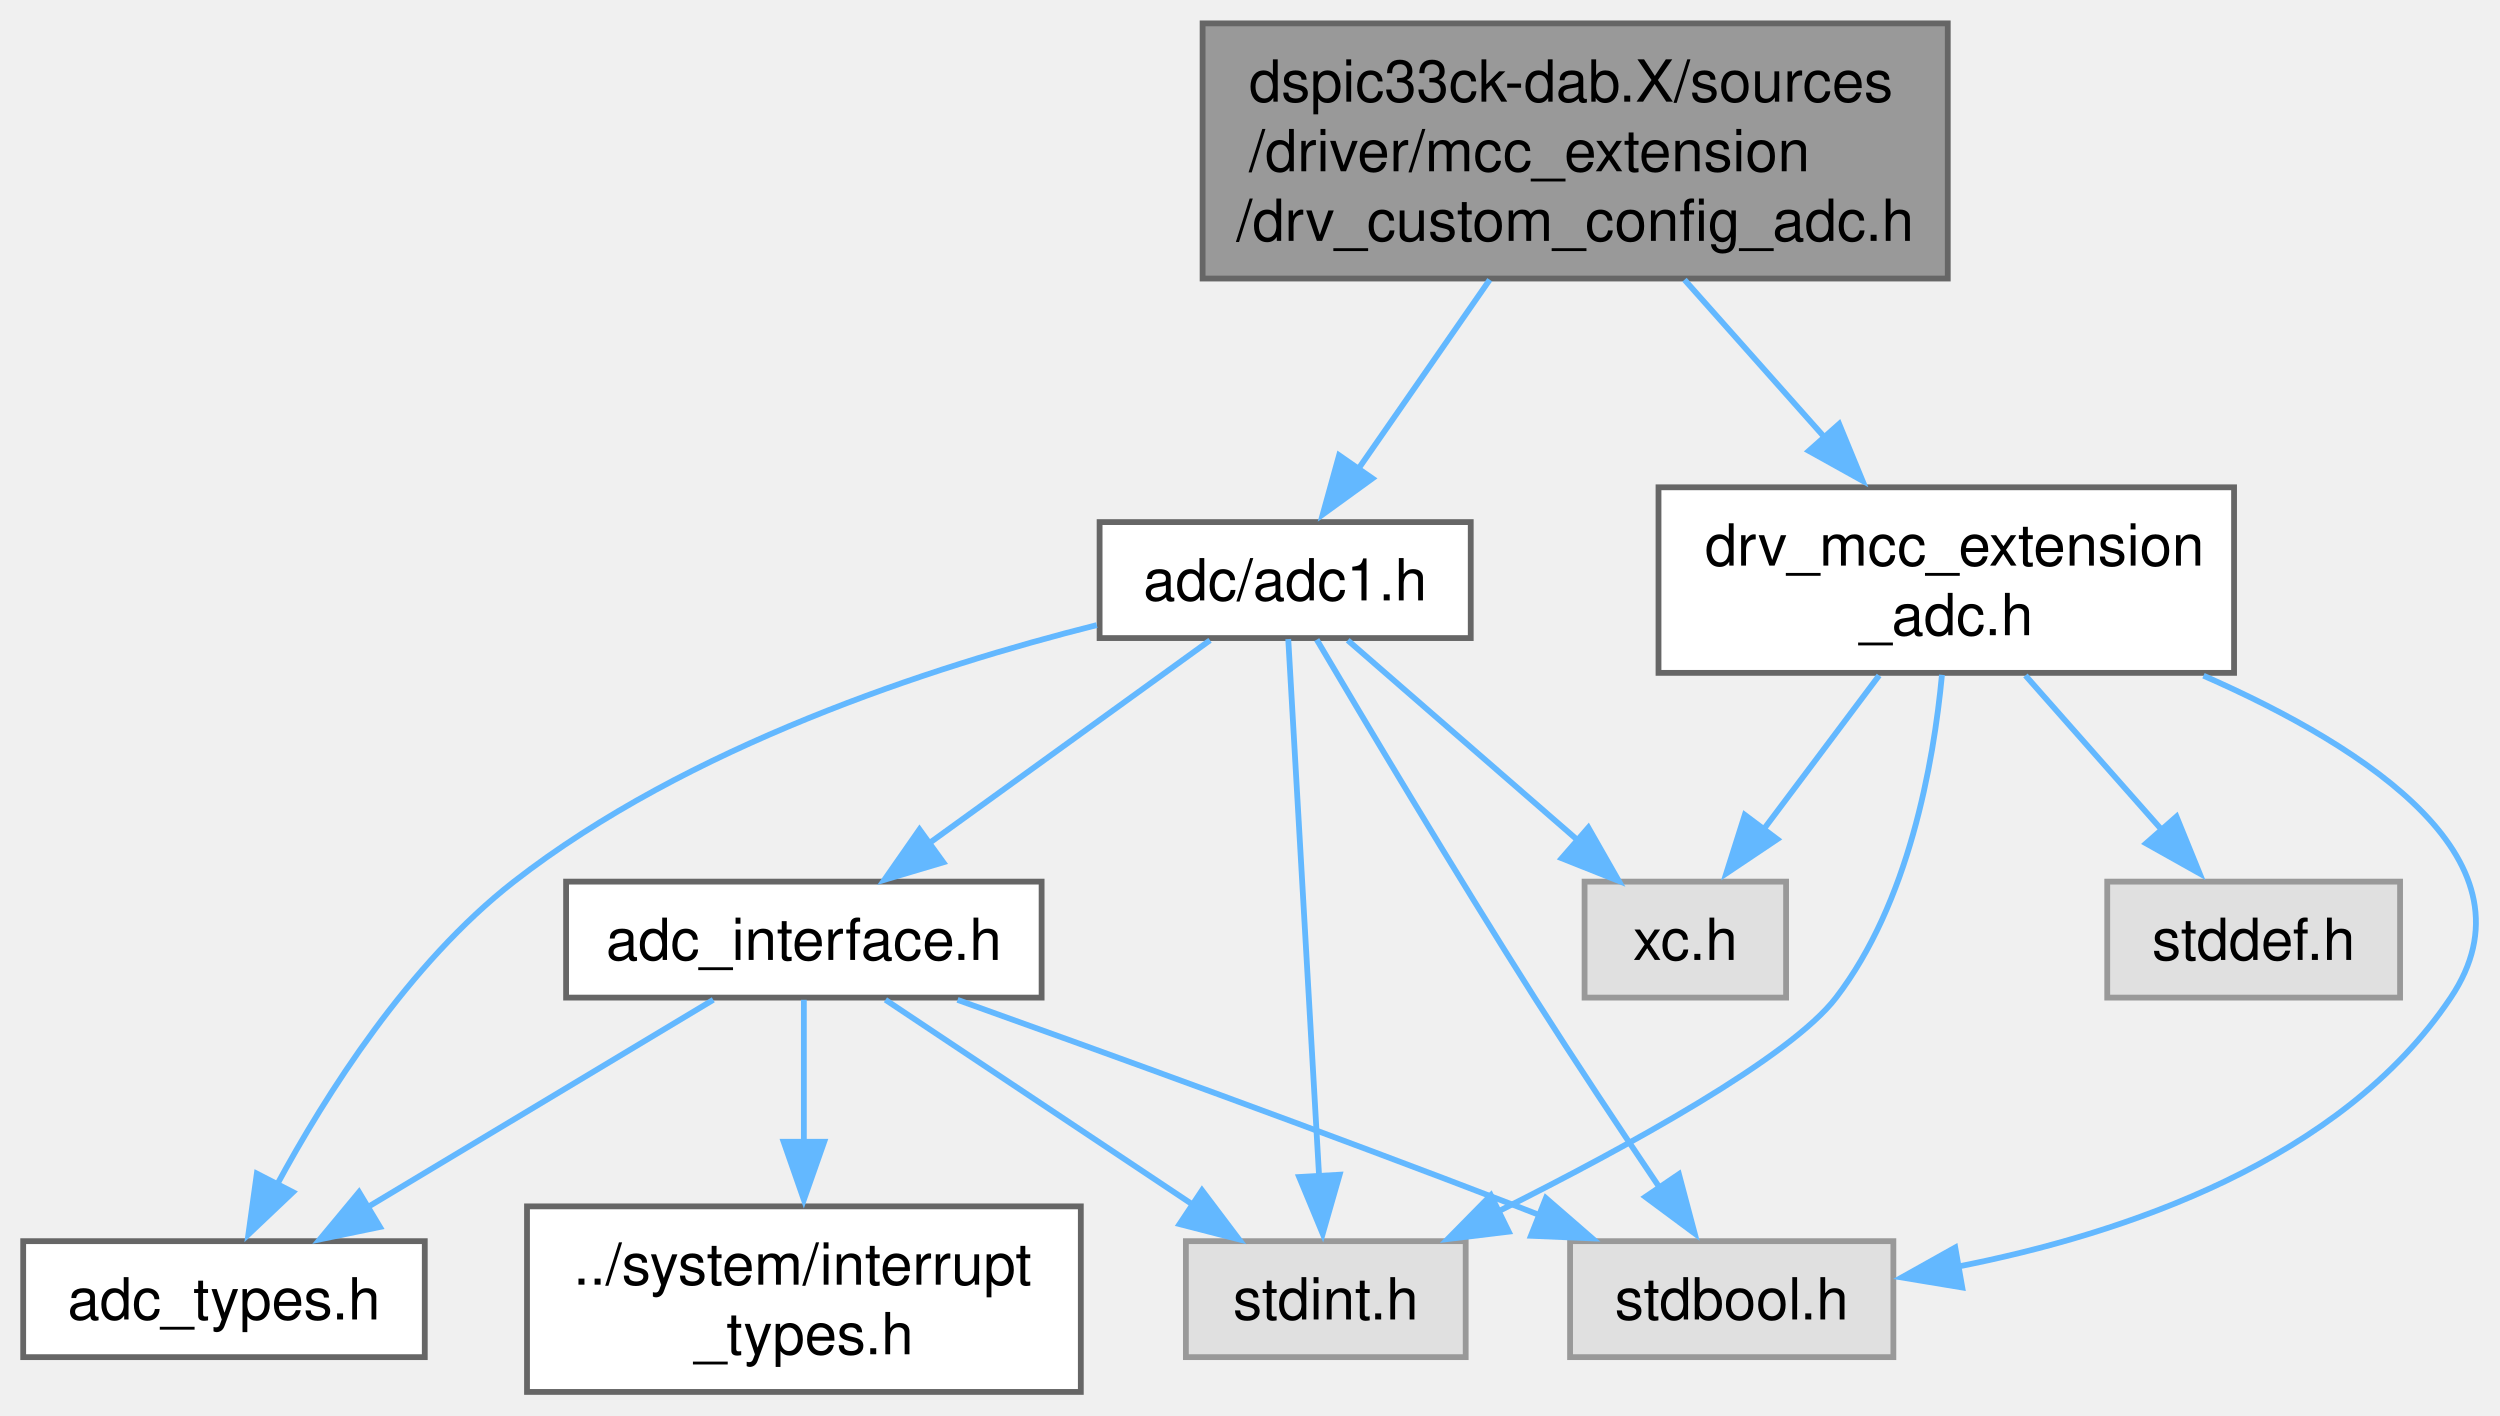
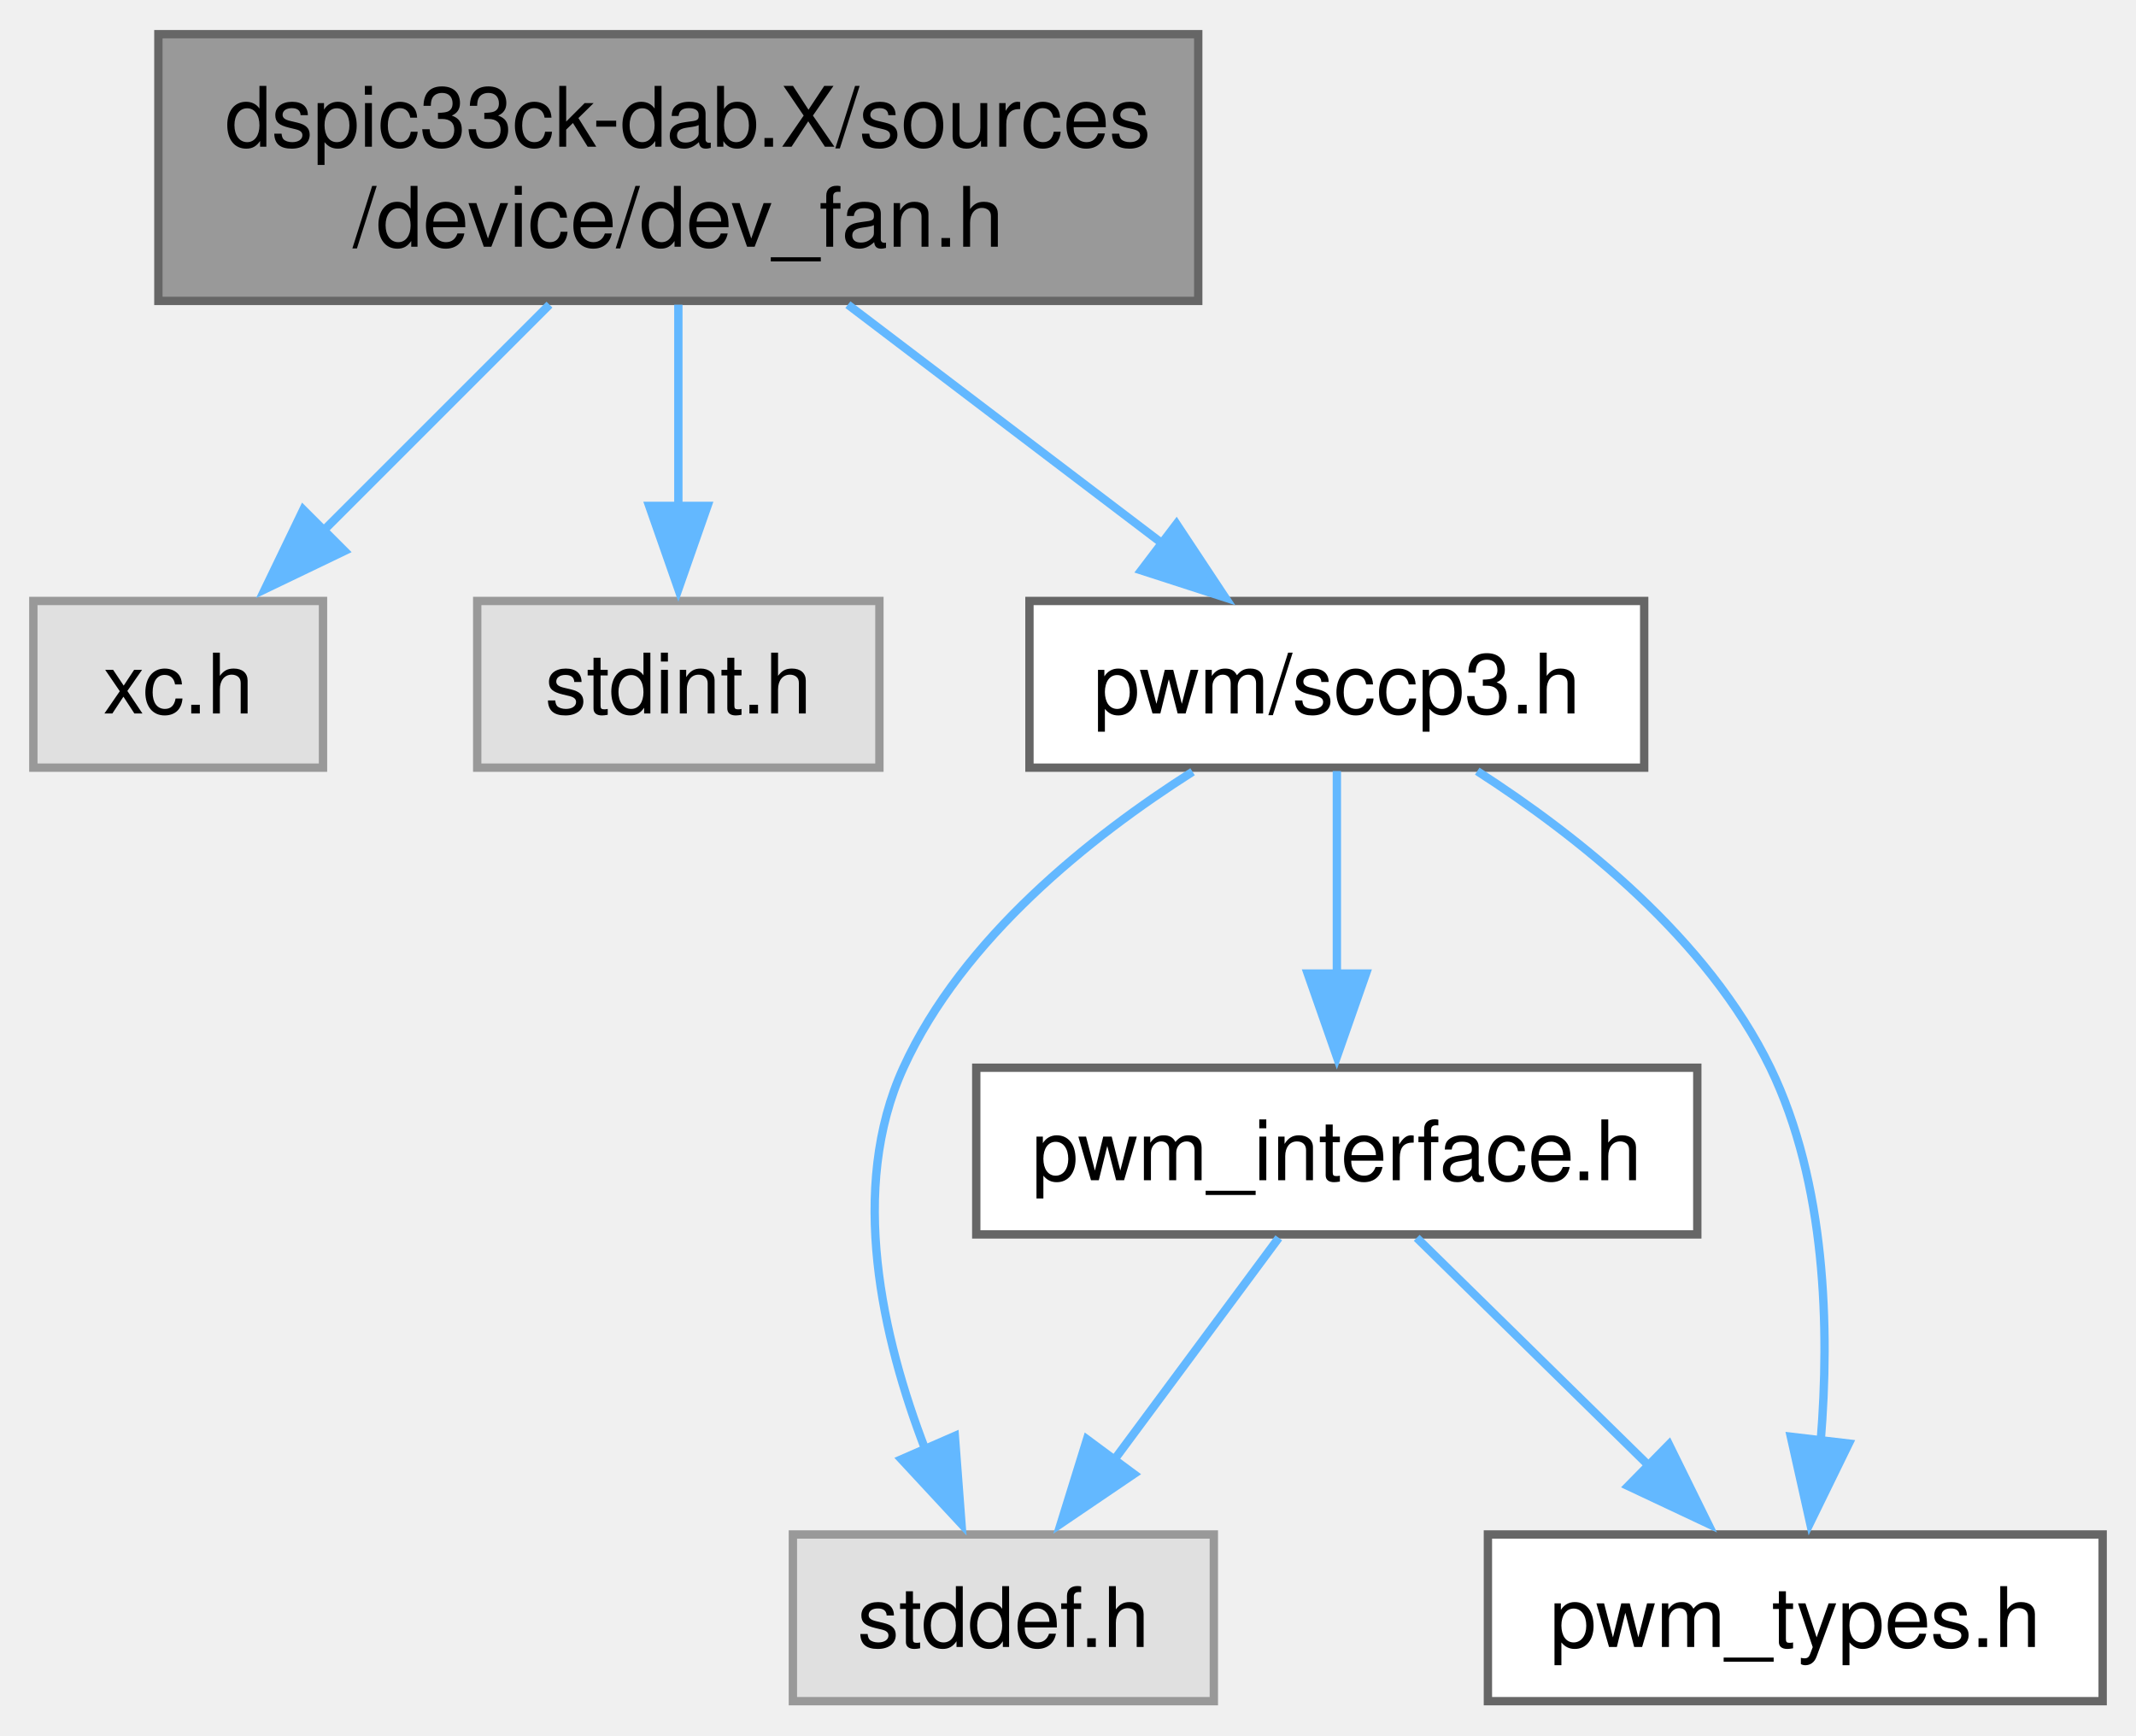
- <svg xmlns="http://www.w3.org/2000/svg" xmlns:xlink="http://www.w3.org/1999/xlink" width="431pt" height="244pt" viewBox="0.00 0.00 431.11 244.00">
-   <g id="graph0" class="graph" transform="scale(1 1) rotate(0) translate(4 240)">
+ <svg xmlns="http://www.w3.org/2000/svg" xmlns:xlink="http://www.w3.org/1999/xlink" width="256pt" height="208pt" viewBox="0.00 0.00 256.25 208.00">
+   <g id="graph0" class="graph" transform="scale(1 1) rotate(0) translate(4 204)">
    <g id="Node000001" class="node">
      <g id="a_Node000001">
-         <a xlink:title="Contains ADC initialization that was not supported by MCC generated code.">
-           <polygon fill="#999999" stroke="#666666" points="331.88,-236 203.38,-236 203.38,-192 331.88,-192 331.88,-236" />
-           <text text-anchor="start" x="211.38" y="-222.5" font-family="Helvetica,sans-Serif" font-size="10.00">dspic33ck-dab.X/sources</text>
-           <text text-anchor="start" x="211.38" y="-210.5" font-family="Helvetica,sans-Serif" font-size="10.00">/driver/mcc_extension</text>
-           <text text-anchor="middle" x="267.62" y="-198.5" font-family="Helvetica,sans-Serif" font-size="10.00">/drv_custom_config_adc.h</text>
+         <a xlink:title="fan device driver">
+           <polygon fill="#999999" stroke="#666666" points="139.75,-200 15,-200 15,-168 139.75,-168 139.75,-200" />
+           <text text-anchor="start" x="23" y="-186.5" font-family="Helvetica,sans-Serif" font-size="10.00">dspic33ck-dab.X/sources</text>
+           <text text-anchor="middle" x="77.38" y="-174.5" font-family="Helvetica,sans-Serif" font-size="10.00">/device/dev_fan.h</text>
        </a>
      </g>
    </g>
    <g id="Node000002" class="node">
      <g id="a_Node000002">
-         <a xlink:href="a00068.html" target="_top" xlink:title="This is the generated driver header file for the ADC1 driver.">
-           <polygon fill="white" stroke="#666666" points="249.62,-150 185.62,-150 185.62,-130 249.62,-130 249.62,-150" />
-           <text text-anchor="middle" x="217.62" y="-136.5" font-family="Helvetica,sans-Serif" font-size="10.00">adc/adc1.h</text>
+         <a xlink:title=" ">
+           <polygon fill="#e0e0e0" stroke="#999999" points="34.75,-132 0,-132 0,-112 34.75,-112 34.75,-132" />
+           <text text-anchor="middle" x="17.38" y="-118.5" font-family="Helvetica,sans-Serif" font-size="10.00">xc.h</text>
        </a>
      </g>
    </g>
    <g id="edge1_Node000001_Node000002" class="edge">
      <g id="a_edge1_Node000001_Node000002">
        <a xlink:title=" ">
-           <path fill="none" stroke="#63b8ff" d="M252.89,-191.79C245.72,-181.46 237.18,-169.16 230.3,-159.26" />
-           <polygon fill="#63b8ff" stroke="#63b8ff" points="232.67,-157.53 224.09,-151.31 226.92,-161.52 232.67,-157.53" />
-         </a>
-       </g>
-     </g>
-     <g id="Node000009" class="node">
-       <g id="a_Node000009">
-         <a xlink:href="a00344.html" target="_top" xlink:title="Contains public functions and defines for the MCC code extension for ADC.">
-           <polygon fill="white" stroke="#666666" points="381.25,-156 282,-156 282,-124 381.25,-124 381.25,-156" />
-           <text text-anchor="start" x="290" y="-142.5" font-family="Helvetica,sans-Serif" font-size="10.00">drv_mcc_extension</text>
-           <text text-anchor="middle" x="331.62" y="-130.5" font-family="Helvetica,sans-Serif" font-size="10.00">_adc.h</text>
-         </a>
-       </g>
-     </g>
-     <g id="edge11_Node000001_Node000009" class="edge">
-       <g id="a_edge11_Node000001_Node000009">
-         <a xlink:title=" ">
-           <path fill="none" stroke="#63b8ff" d="M286.48,-191.79C294.19,-183.11 303.14,-173.05 311.02,-164.18" />
-           <polygon fill="#63b8ff" stroke="#63b8ff" points="313.15,-166.93 317.18,-157.13 307.92,-162.28 313.15,-166.93" />
+           <path fill="none" stroke="#63b8ff" d="M61.92,-167.55C53.5,-159.13 43.07,-148.69 34.41,-140.04" />
+           <polygon fill="#63b8ff" stroke="#63b8ff" points="37.33,-138 27.78,-133.41 32.38,-142.95 37.33,-138" />
        </a>
      </g>
    </g>
    <g id="Node000003" class="node">
      <g id="a_Node000003">
        <a xlink:title=" ">
-           <polygon fill="#e0e0e0" stroke="#999999" points="304,-88 269.25,-88 269.25,-68 304,-68 304,-88" />
-           <text text-anchor="middle" x="286.62" y="-74.5" font-family="Helvetica,sans-Serif" font-size="10.00">xc.h</text>
+           <polygon fill="#e0e0e0" stroke="#999999" points="101.5,-132 53.25,-132 53.25,-112 101.5,-112 101.5,-132" />
+           <text text-anchor="middle" x="77.38" y="-118.5" font-family="Helvetica,sans-Serif" font-size="10.00">stdint.h</text>
        </a>
      </g>
    </g>
-     <g id="edge2_Node000002_Node000003" class="edge">
-       <g id="a_edge2_Node000002_Node000003">
+     <g id="edge2_Node000001_Node000003" class="edge">
+       <g id="a_edge2_Node000001_Node000003">
        <a xlink:title=" ">
-           <path fill="none" stroke="#63b8ff" d="M228.41,-129.62C239,-120.41 255.38,-106.17 268.07,-95.14" />
-           <polygon fill="#63b8ff" stroke="#63b8ff" points="269.9,-97.32 275.15,-88.11 265.3,-92.03 269.9,-97.32" />
+           <path fill="none" stroke="#63b8ff" d="M77.38,-167.55C77.38,-160.17 77.38,-151.24 77.38,-143.32" />
+           <polygon fill="#63b8ff" stroke="#63b8ff" points="80.88,-143.41 77.38,-133.41 73.88,-143.41 80.88,-143.41" />
        </a>
      </g>
    </g>
    <g id="Node000004" class="node">
      <g id="a_Node000004">
-         <a xlink:title=" ">
-           <polygon fill="#e0e0e0" stroke="#999999" points="322.5,-26 266.75,-26 266.75,-6 322.5,-6 322.5,-26" />
-           <text text-anchor="middle" x="294.62" y="-12.5" font-family="Helvetica,sans-Serif" font-size="10.00">stdbool.h</text>
+         <a xlink:href="a00167.html" target="_top" xlink:title="This is the generated driver header file for the SCCP3 driver.">
+           <polygon fill="white" stroke="#666666" points="193.25,-132 119.5,-132 119.5,-112 193.25,-112 193.25,-132" />
+           <text text-anchor="middle" x="156.38" y="-118.5" font-family="Helvetica,sans-Serif" font-size="10.00">pwm/sccp3.h</text>
        </a>
      </g>
    </g>
-     <g id="edge3_Node000002_Node000004" class="edge">
-       <g id="a_edge3_Node000002_Node000004">
+     <g id="edge3_Node000001_Node000004" class="edge">
+       <g id="a_edge3_Node000001_Node000004">
        <a xlink:title=" ">
-           <path fill="none" stroke="#63b8ff" d="M223.06,-129.73C231.1,-116.1 246.71,-89.89 260.62,-68 267.57,-57.07 275.6,-45 282.11,-35.35" />
-           <polygon fill="#63b8ff" stroke="#63b8ff" points="285.52,-37.56 288.24,-27.32 279.73,-33.63 285.52,-37.56" />
+           <path fill="none" stroke="#63b8ff" d="M97.72,-167.55C109.26,-158.78 123.69,-147.83 135.34,-138.97" />
+           <polygon fill="#63b8ff" stroke="#63b8ff" points="137.14,-141.24 142.99,-132.41 132.91,-135.67 137.14,-141.24" />
        </a>
      </g>
    </g>
    <g id="Node000005" class="node">
      <g id="a_Node000005">
        <a xlink:title=" ">
-           <polygon fill="#e0e0e0" stroke="#999999" points="248.75,-26 200.5,-26 200.5,-6 248.75,-6 248.75,-26" />
-           <text text-anchor="middle" x="224.62" y="-12.5" font-family="Helvetica,sans-Serif" font-size="10.00">stdint.h</text>
+           <polygon fill="#e0e0e0" stroke="#999999" points="141.62,-20 91.12,-20 91.12,0 141.62,0 141.62,-20" />
+           <text text-anchor="middle" x="116.38" y="-6.5" font-family="Helvetica,sans-Serif" font-size="10.00">stddef.h</text>
        </a>
      </g>
    </g>
-     <g id="edge4_Node000002_Node000005" class="edge">
-       <g id="a_edge4_Node000002_Node000005">
+     <g id="edge4_Node000004_Node000005" class="edge">
+       <g id="a_edge4_Node000004_Node000005">
        <a xlink:title=" ">
-           <path fill="none" stroke="#63b8ff" d="M218.15,-129.83C219.28,-110.22 221.94,-63.83 223.48,-37.04" />
-           <polygon fill="#63b8ff" stroke="#63b8ff" points="227.01,-37.46 224.09,-27.28 220.03,-37.06 227.01,-37.46" />
+           <path fill="none" stroke="#63b8ff" d="M139.07,-111.51C126.87,-103.75 111.47,-91.53 104.38,-76 97.74,-61.49 101.86,-43.56 107,-30.21" />
+           <polygon fill="#63b8ff" stroke="#63b8ff" points="110.55,-31.82 111.35,-21.25 104.14,-29.02 110.55,-31.82" />
        </a>
      </g>
    </g>
    <g id="Node000006" class="node">
      <g id="a_Node000006">
-         <a xlink:href="a00077.html" target="_top" xlink:title="This is the generated driver types header file for the ADC driver.">
-           <polygon fill="white" stroke="#666666" points="69.25,-26 0,-26 0,-6 69.25,-6 69.25,-26" />
-           <text text-anchor="middle" x="34.62" y="-12.5" font-family="Helvetica,sans-Serif" font-size="10.00">adc_types.h</text>
+         <a xlink:href="a00161_source.html" target="_top" xlink:title=" ">
+           <polygon fill="white" stroke="#666666" points="199.62,-76 113.12,-76 113.12,-56 199.62,-56 199.62,-76" />
+           <text text-anchor="middle" x="156.38" y="-62.5" font-family="Helvetica,sans-Serif" font-size="10.00">pwm_interface.h</text>
        </a>
      </g>
    </g>
-     <g id="edge5_Node000002_Node000006" class="edge">
-       <g id="a_edge5_Node000002_Node000006">
+     <g id="edge5_Node000004_Node000006" class="edge">
+       <g id="a_edge5_Node000004_Node000006">
        <a xlink:title=" ">
-           <path fill="none" stroke="#63b8ff" d="M185.14,-132.24C156.42,-125.01 114.57,-111.32 84.62,-88 66.48,-73.87 52.2,-51.36 43.63,-35.48" />
-           <polygon fill="#63b8ff" stroke="#63b8ff" points="46.52,-34.45 38.83,-27.16 40.29,-37.65 46.52,-34.45" />
+           <path fill="none" stroke="#63b8ff" d="M156.38,-111.59C156.38,-104.86 156.38,-95.53 156.38,-87.15" />
+           <polygon fill="#63b8ff" stroke="#63b8ff" points="159.88,-87.3 156.38,-77.3 152.88,-87.3 159.88,-87.3" />
        </a>
      </g>
    </g>
    <g id="Node000007" class="node">
      <g id="a_Node000007">
-         <a xlink:href="a00074_source.html" target="_top" xlink:title=" ">
-           <polygon fill="white" stroke="#666666" points="175.62,-88 93.62,-88 93.62,-68 175.62,-68 175.62,-88" />
-           <text text-anchor="middle" x="134.62" y="-74.5" font-family="Helvetica,sans-Serif" font-size="10.00">adc_interface.h</text>
+         <a xlink:href="a00164.html" target="_top" xlink:title="This is the generated driver types header file for the PWM driver.">
+           <polygon fill="white" stroke="#666666" points="248.25,-20 174.5,-20 174.5,0 248.25,0 248.25,-20" />
+           <text text-anchor="middle" x="211.38" y="-6.5" font-family="Helvetica,sans-Serif" font-size="10.00">pwm_types.h</text>
        </a>
      </g>
    </g>
-     <g id="edge6_Node000002_Node000007" class="edge">
-       <g id="a_edge6_Node000002_Node000007">
+     <g id="edge8_Node000004_Node000007" class="edge">
+       <g id="a_edge8_Node000004_Node000007">
        <a xlink:title=" ">
-           <path fill="none" stroke="#63b8ff" d="M204.66,-129.62C191.74,-120.29 171.69,-105.79 156.34,-94.7" />
-           <polygon fill="#63b8ff" stroke="#63b8ff" points="158.66,-91.33 148.5,-88.31 154.56,-97 158.66,-91.33" />
+           <path fill="none" stroke="#63b8ff" d="M173.22,-111.58C185.35,-103.77 200.87,-91.47 208.38,-76 215.1,-62.15 215.51,-44.62 214.43,-31.26" />
+           <polygon fill="#63b8ff" stroke="#63b8ff" points="217.8,-30.91 213.15,-21.39 210.84,-31.73 217.8,-30.91" />
        </a>
      </g>
    </g>
-     <g id="edge8_Node000007_Node000004" class="edge">
-       <g id="a_edge8_Node000007_Node000004">
+     <g id="edge6_Node000006_Node000005" class="edge">
+       <g id="a_edge6_Node000006_Node000005">
        <a xlink:title=" ">
-           <path fill="none" stroke="#63b8ff" d="M161.12,-67.61C186.09,-58.68 224.53,-44.76 257.62,-32 258.9,-31.51 260.19,-31.01 261.5,-30.49" />
-           <polygon fill="#63b8ff" stroke="#63b8ff" points="262.58,-33.43 270.58,-26.48 260,-26.93 262.58,-33.43" />
+           <path fill="none" stroke="#63b8ff" d="M149.41,-55.59C143.96,-48.24 136.22,-37.8 129.61,-28.87" />
+           <polygon fill="#63b8ff" stroke="#63b8ff" points="132.03,-27.25 123.26,-21.3 126.4,-31.42 132.03,-27.25" />
        </a>
      </g>
    </g>
-     <g id="edge7_Node000007_Node000005" class="edge">
-       <g id="a_edge7_Node000007_Node000005">
+     <g id="edge7_Node000006_Node000007" class="edge">
+       <g id="a_edge7_Node000006_Node000007">
        <a xlink:title=" ">
-           <path fill="none" stroke="#63b8ff" d="M148.69,-67.62C162.82,-58.2 184.85,-43.52 201.55,-32.39" />
-           <polygon fill="#63b8ff" stroke="#63b8ff" points="203.28,-34.77 209.66,-26.31 199.4,-28.94 203.28,-34.77" />
-         </a>
-       </g>
-     </g>
-     <g id="edge9_Node000007_Node000006" class="edge">
-       <g id="a_edge9_Node000007_Node000006">
-         <a xlink:title=" ">
-           <path fill="none" stroke="#63b8ff" d="M119,-67.62C103.08,-58.07 78.13,-43.11 59.49,-31.92" />
-           <polygon fill="#63b8ff" stroke="#63b8ff" points="61.52,-28.45 51.14,-26.31 57.91,-34.46 61.52,-28.45" />
-         </a>
-       </g>
-     </g>
-     <g id="Node000008" class="node">
-       <g id="a_Node000008">
-         <a xlink:href="a00176_source.html" target="_top" xlink:title=" ">
-           <polygon fill="white" stroke="#666666" points="182.38,-32 86.88,-32 86.88,0 182.38,0 182.38,-32" />
-           <text text-anchor="start" x="94.88" y="-18.5" font-family="Helvetica,sans-Serif" font-size="10.00">../system/interrupt</text>
-           <text text-anchor="middle" x="134.62" y="-6.5" font-family="Helvetica,sans-Serif" font-size="10.00">_types.h</text>
-         </a>
-       </g>
-     </g>
-     <g id="edge10_Node000007_Node000008" class="edge">
-       <g id="a_edge10_Node000007_Node000008">
-         <a xlink:title=" ">
-           <path fill="none" stroke="#63b8ff" d="M134.62,-67.62C134.62,-61.02 134.62,-51.84 134.62,-43.11" />
-           <polygon fill="#63b8ff" stroke="#63b8ff" points="138.13,-43.14 134.62,-33.14 131.13,-43.14 138.13,-43.14" />
-         </a>
-       </g>
-     </g>
-     <g id="edge12_Node000009_Node000003" class="edge">
-       <g id="a_edge12_Node000009_Node000003">
-         <a xlink:title=" ">
-           <path fill="none" stroke="#63b8ff" d="M320.04,-123.55C313.98,-115.48 306.54,-105.55 300.21,-97.12" />
-           <polygon fill="#63b8ff" stroke="#63b8ff" points="302.48,-95.31 293.68,-89.41 296.88,-99.51 302.48,-95.31" />
-         </a>
-       </g>
-     </g>
-     <g id="edge14_Node000009_Node000004" class="edge">
-       <g id="a_edge14_Node000009_Node000004">
-         <a xlink:title=" ">
-           <path fill="none" stroke="#63b8ff" d="M375.98,-123.51C404.77,-110.87 434.25,-91.32 418.62,-68 399.78,-39.88 362.33,-27.25 333.5,-21.59" />
-           <polygon fill="#63b8ff" stroke="#63b8ff" points="334.38,-18.01 323.93,-19.74 333.17,-24.91 334.38,-18.01" />
-         </a>
-       </g>
-     </g>
-     <g id="edge13_Node000009_Node000005" class="edge">
-       <g id="a_edge13_Node000009_Node000005">
-         <a xlink:title=" ">
-           <path fill="none" stroke="#63b8ff" d="M330.88,-123.66C329.41,-108.19 325.12,-84.31 312.62,-68 304.71,-57.67 276.73,-42.32 254.42,-31.16" />
-           <polygon fill="#63b8ff" stroke="#63b8ff" points="256.17,-27.64 245.66,-26.37 253.09,-33.92 256.17,-27.64" />
-         </a>
-       </g>
-     </g>
-     <g id="Node000010" class="node">
-       <g id="a_Node000010">
-         <a xlink:title=" ">
-           <polygon fill="#e0e0e0" stroke="#999999" points="409.88,-88 359.38,-88 359.38,-68 409.88,-68 409.88,-88" />
-           <text text-anchor="middle" x="384.62" y="-74.5" font-family="Helvetica,sans-Serif" font-size="10.00">stddef.h</text>
-         </a>
-       </g>
-     </g>
-     <g id="edge15_Node000009_Node000010" class="edge">
-       <g id="a_edge15_Node000009_Node000010">
-         <a xlink:title=" ">
-           <path fill="none" stroke="#63b8ff" d="M345.27,-123.55C352.56,-115.3 361.55,-105.12 369.1,-96.57" />
-           <polygon fill="#63b8ff" stroke="#63b8ff" points="371.32,-99.22 375.31,-89.41 366.07,-94.59 371.32,-99.22" />
+           <path fill="none" stroke="#63b8ff" d="M165.96,-55.59C173.76,-47.93 184.98,-36.91 194.32,-27.75" />
+           <polygon fill="#63b8ff" stroke="#63b8ff" points="196.22,-30.8 200.9,-21.3 191.32,-25.81 196.22,-30.8" />
        </a>
      </g>
    </g>
  </g>
</svg>
